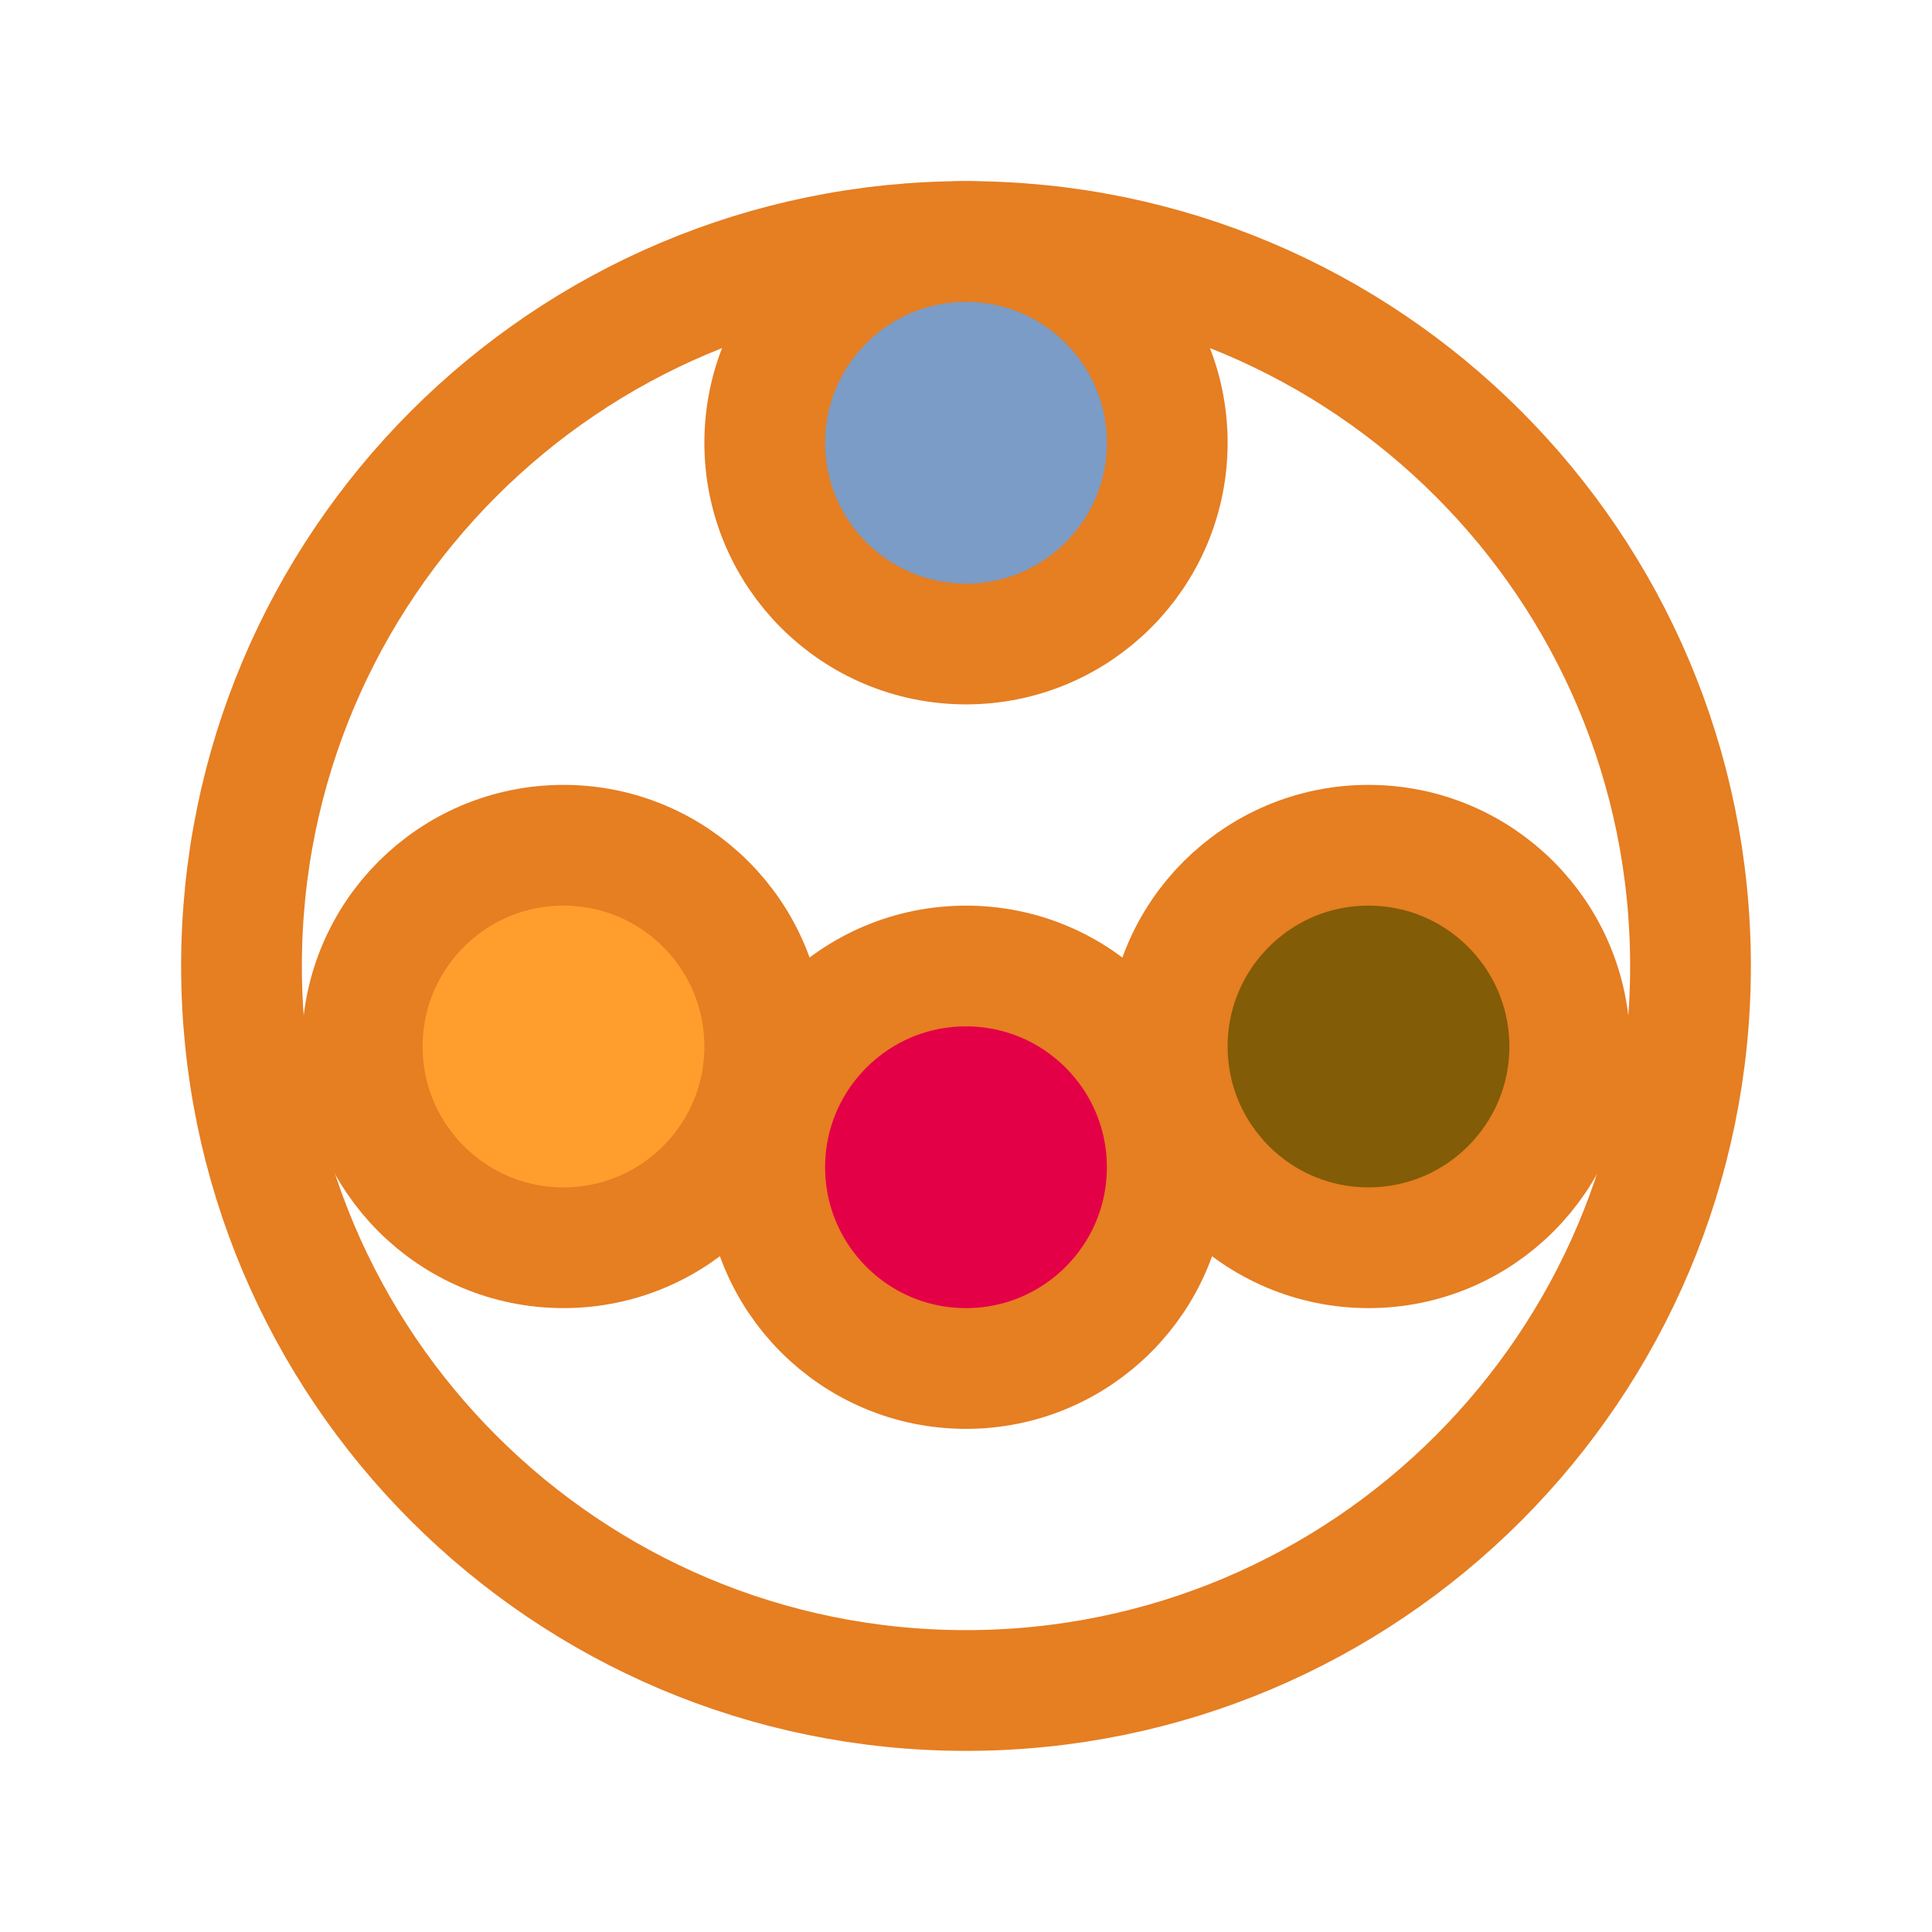
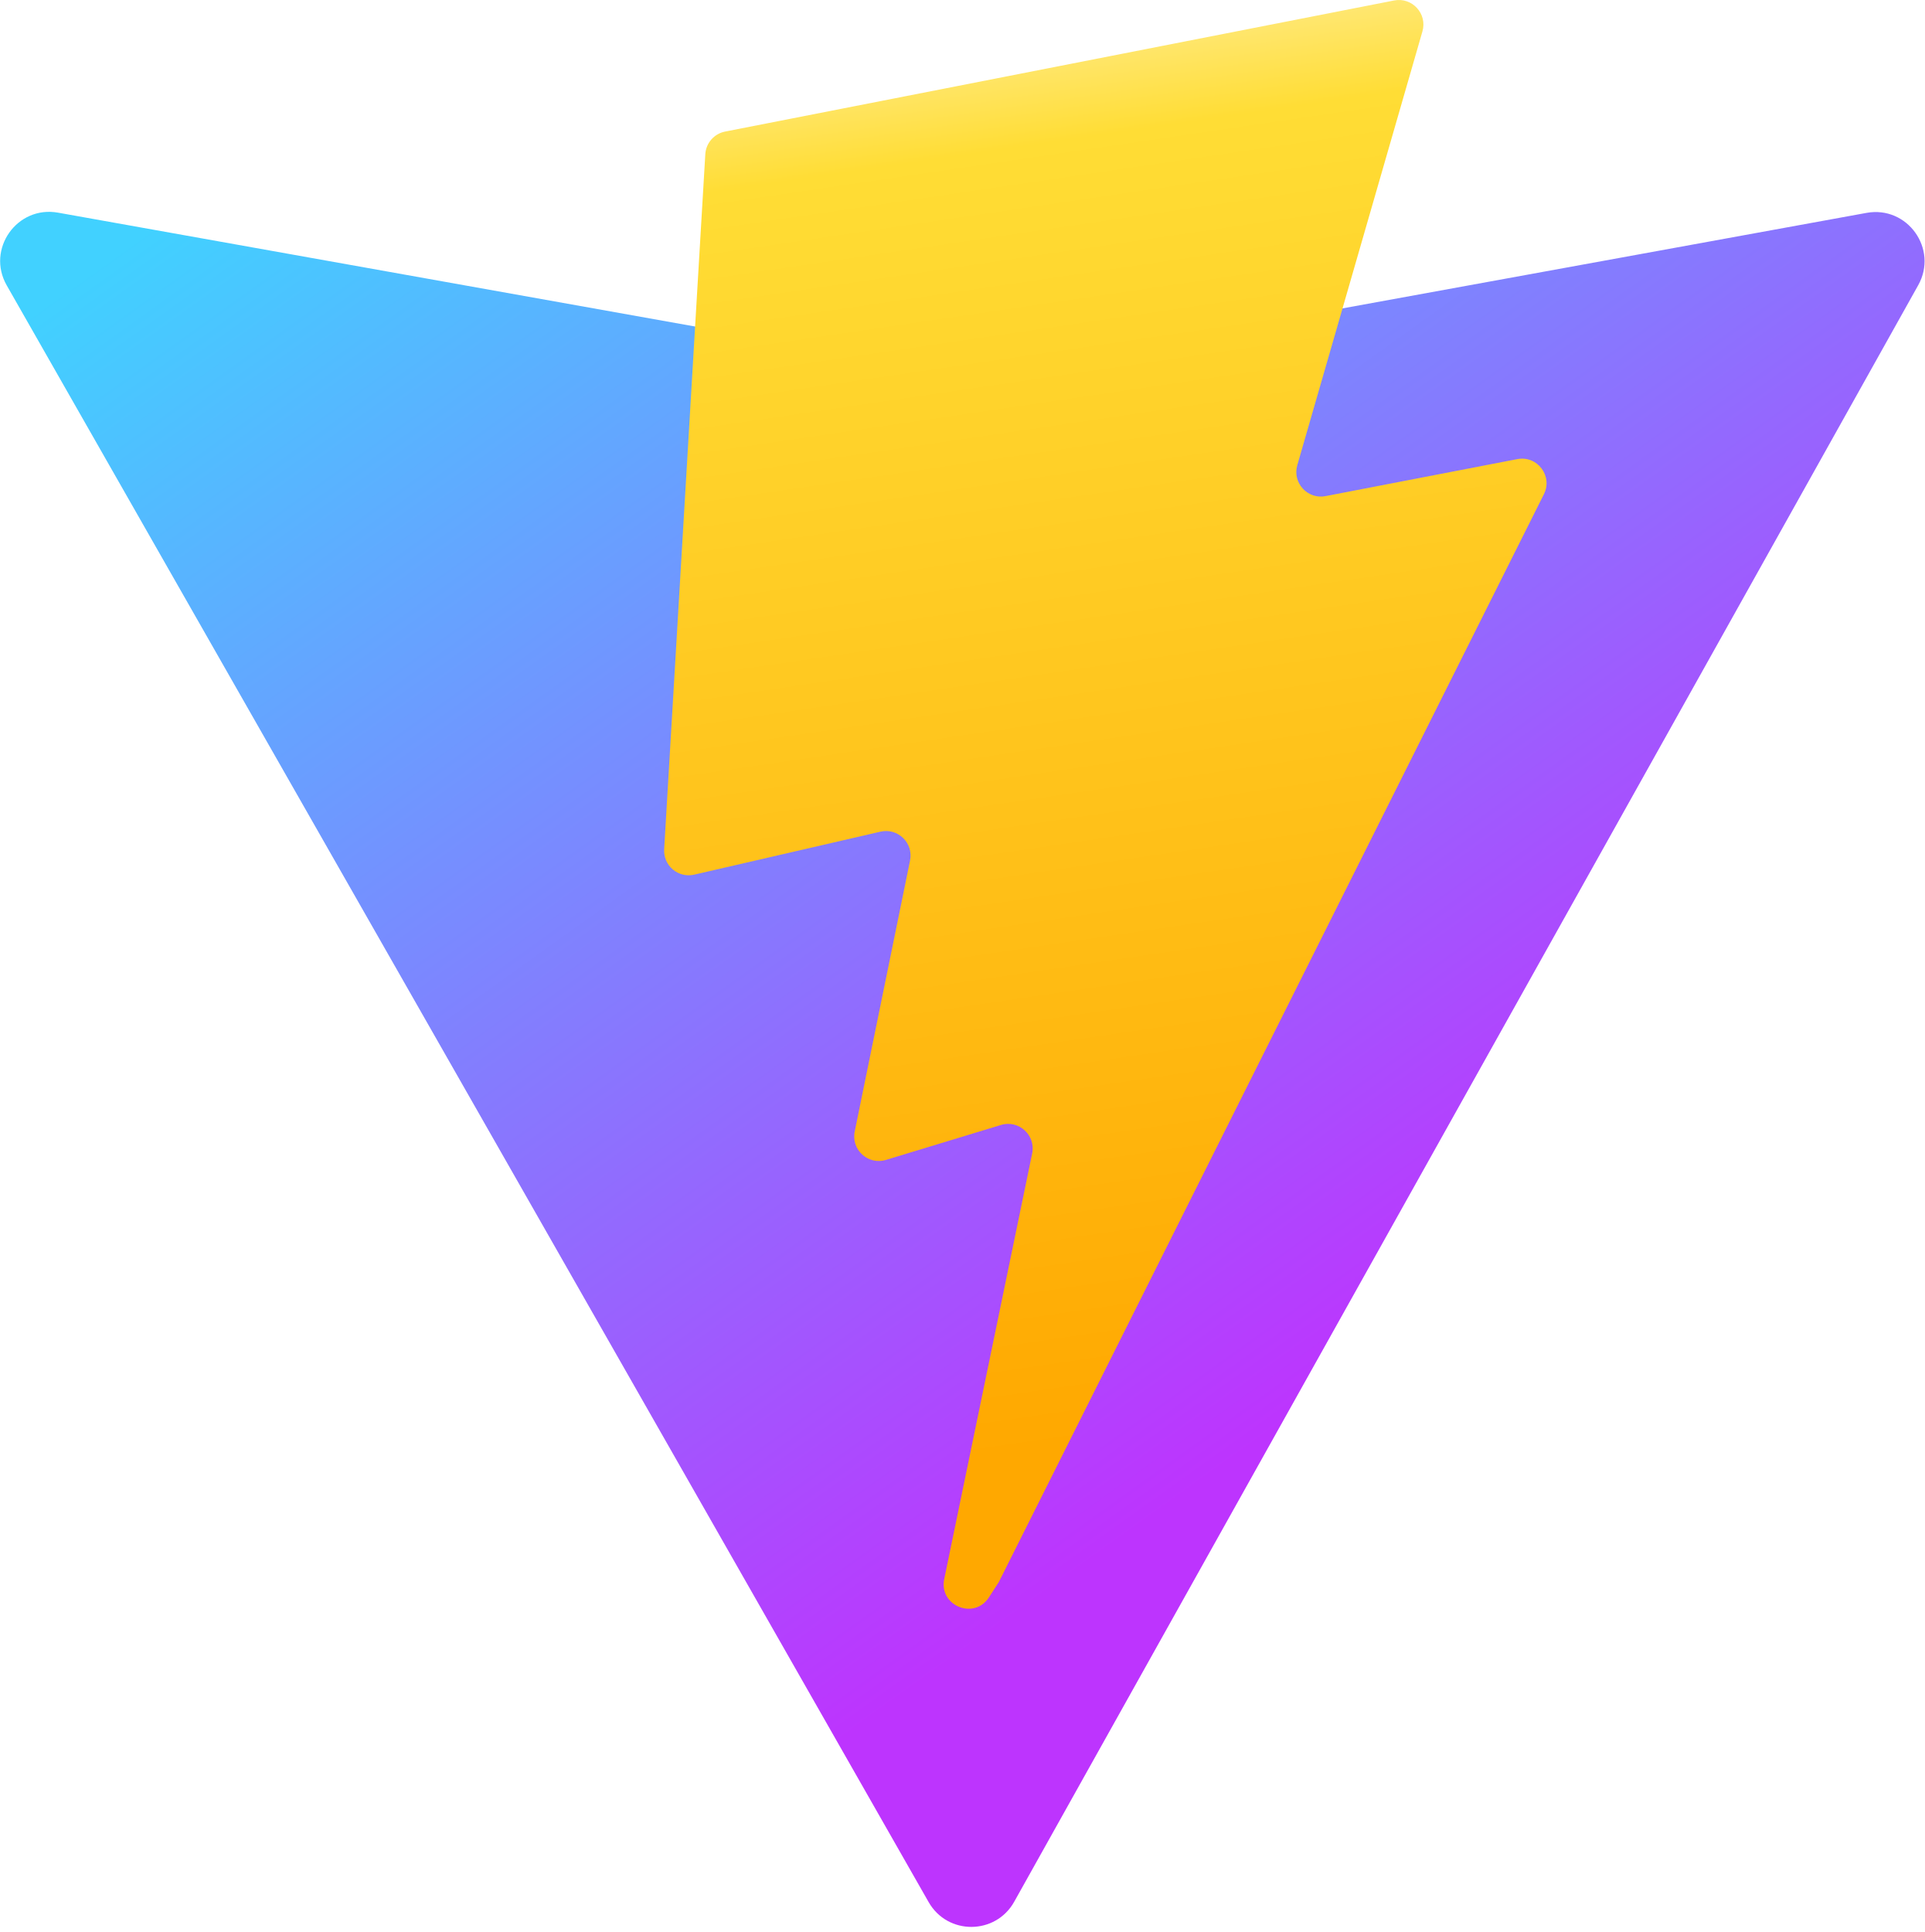
- <svg xmlns="http://www.w3.org/2000/svg" width="24px" height="24px" viewBox="0 0 24 24" stroke-width="1.5" fill="none" color="#E67E22">
-   <path d="M12 21a9 9 0 110-18 9 9 0 010 18z" stroke="#E67E22" stroke-width="1.5" stroke-linecap="round" stroke-linejoin="round" />
-   <path d="M7 15.5a2.5 2.5 0 110-5 2.5 2.5 0 010 5z" fill="#FF9E2C" stroke="#E67E22" stroke-width="1.5" stroke-linecap="round" stroke-linejoin="round" />
-   <path d="M12 8a2.5 2.5 0 110-5 2.5 2.5 0 010 5z" fill="#7A9CC6" stroke="#E67E22" stroke-width="1.5" stroke-linecap="round" stroke-linejoin="round" />
-   <path d="M17 15.5a2.5 2.5 0 110-5 2.5 2.5 0 010 5z" fill="#825C06" stroke="#E67E22" stroke-width="1.5" stroke-linecap="round" stroke-linejoin="round" />
-   <path d="M12 17a2.5 2.5 0 110-5 2.5 2.5 0 010 5z" fill="#E40046" stroke="#E67E22" stroke-width="1.5" stroke-linecap="round" stroke-linejoin="round" />
+ <svg xmlns="http://www.w3.org/2000/svg" aria-hidden="true" role="img" class="iconify iconify--logos" width="31.88" height="32" preserveAspectRatio="xMidYMid meet" viewBox="0 0 256 257">
+   <defs>
+     <linearGradient id="IconifyId1813088fe1fbc01fb466" x1="-.828%" x2="57.636%" y1="7.652%" y2="78.411%">
+       <stop offset="0%" stop-color="#41D1FF" />
+       <stop offset="100%" stop-color="#BD34FE" />
+     </linearGradient>
+     <linearGradient id="IconifyId1813088fe1fbc01fb467" x1="43.376%" x2="50.316%" y1="2.242%" y2="89.03%">
+       <stop offset="0%" stop-color="#FFEA83" />
+       <stop offset="8.333%" stop-color="#FFDD35" />
+       <stop offset="100%" stop-color="#FFA800" />
+     </linearGradient>
+   </defs>
+   <path fill="url(#IconifyId1813088fe1fbc01fb466)" d="M255.153 37.938L134.897 252.976c-2.483 4.44-8.862 4.466-11.382.048L.875 37.958c-2.746-4.814 1.371-10.646 6.827-9.67l120.385 21.517a6.537 6.537 0 0 0 2.322-.004l117.867-21.483c5.438-.991 9.574 4.796 6.877 9.62Z" />
+   <path fill="url(#IconifyId1813088fe1fbc01fb467)" d="M185.432.063L96.44 17.501a3.268 3.268 0 0 0-2.634 3.014l-5.474 92.456a3.268 3.268 0 0 0 3.997 3.378l24.777-5.718c2.318-.535 4.413 1.507 3.936 3.838l-7.361 36.047c-.495 2.426 1.782 4.5 4.151 3.78l15.304-4.649c2.372-.72 4.652 1.36 4.15 3.788l-11.698 56.621c-.732 3.542 3.979 5.473 5.943 2.437l1.313-2.028l72.516-144.72c1.215-2.423-.88-5.186-3.54-4.672l-25.505 4.922c-2.396.462-4.435-1.77-3.759-4.114l16.646-57.705c.677-2.35-1.37-4.583-3.769-4.113Z" />
</svg>
